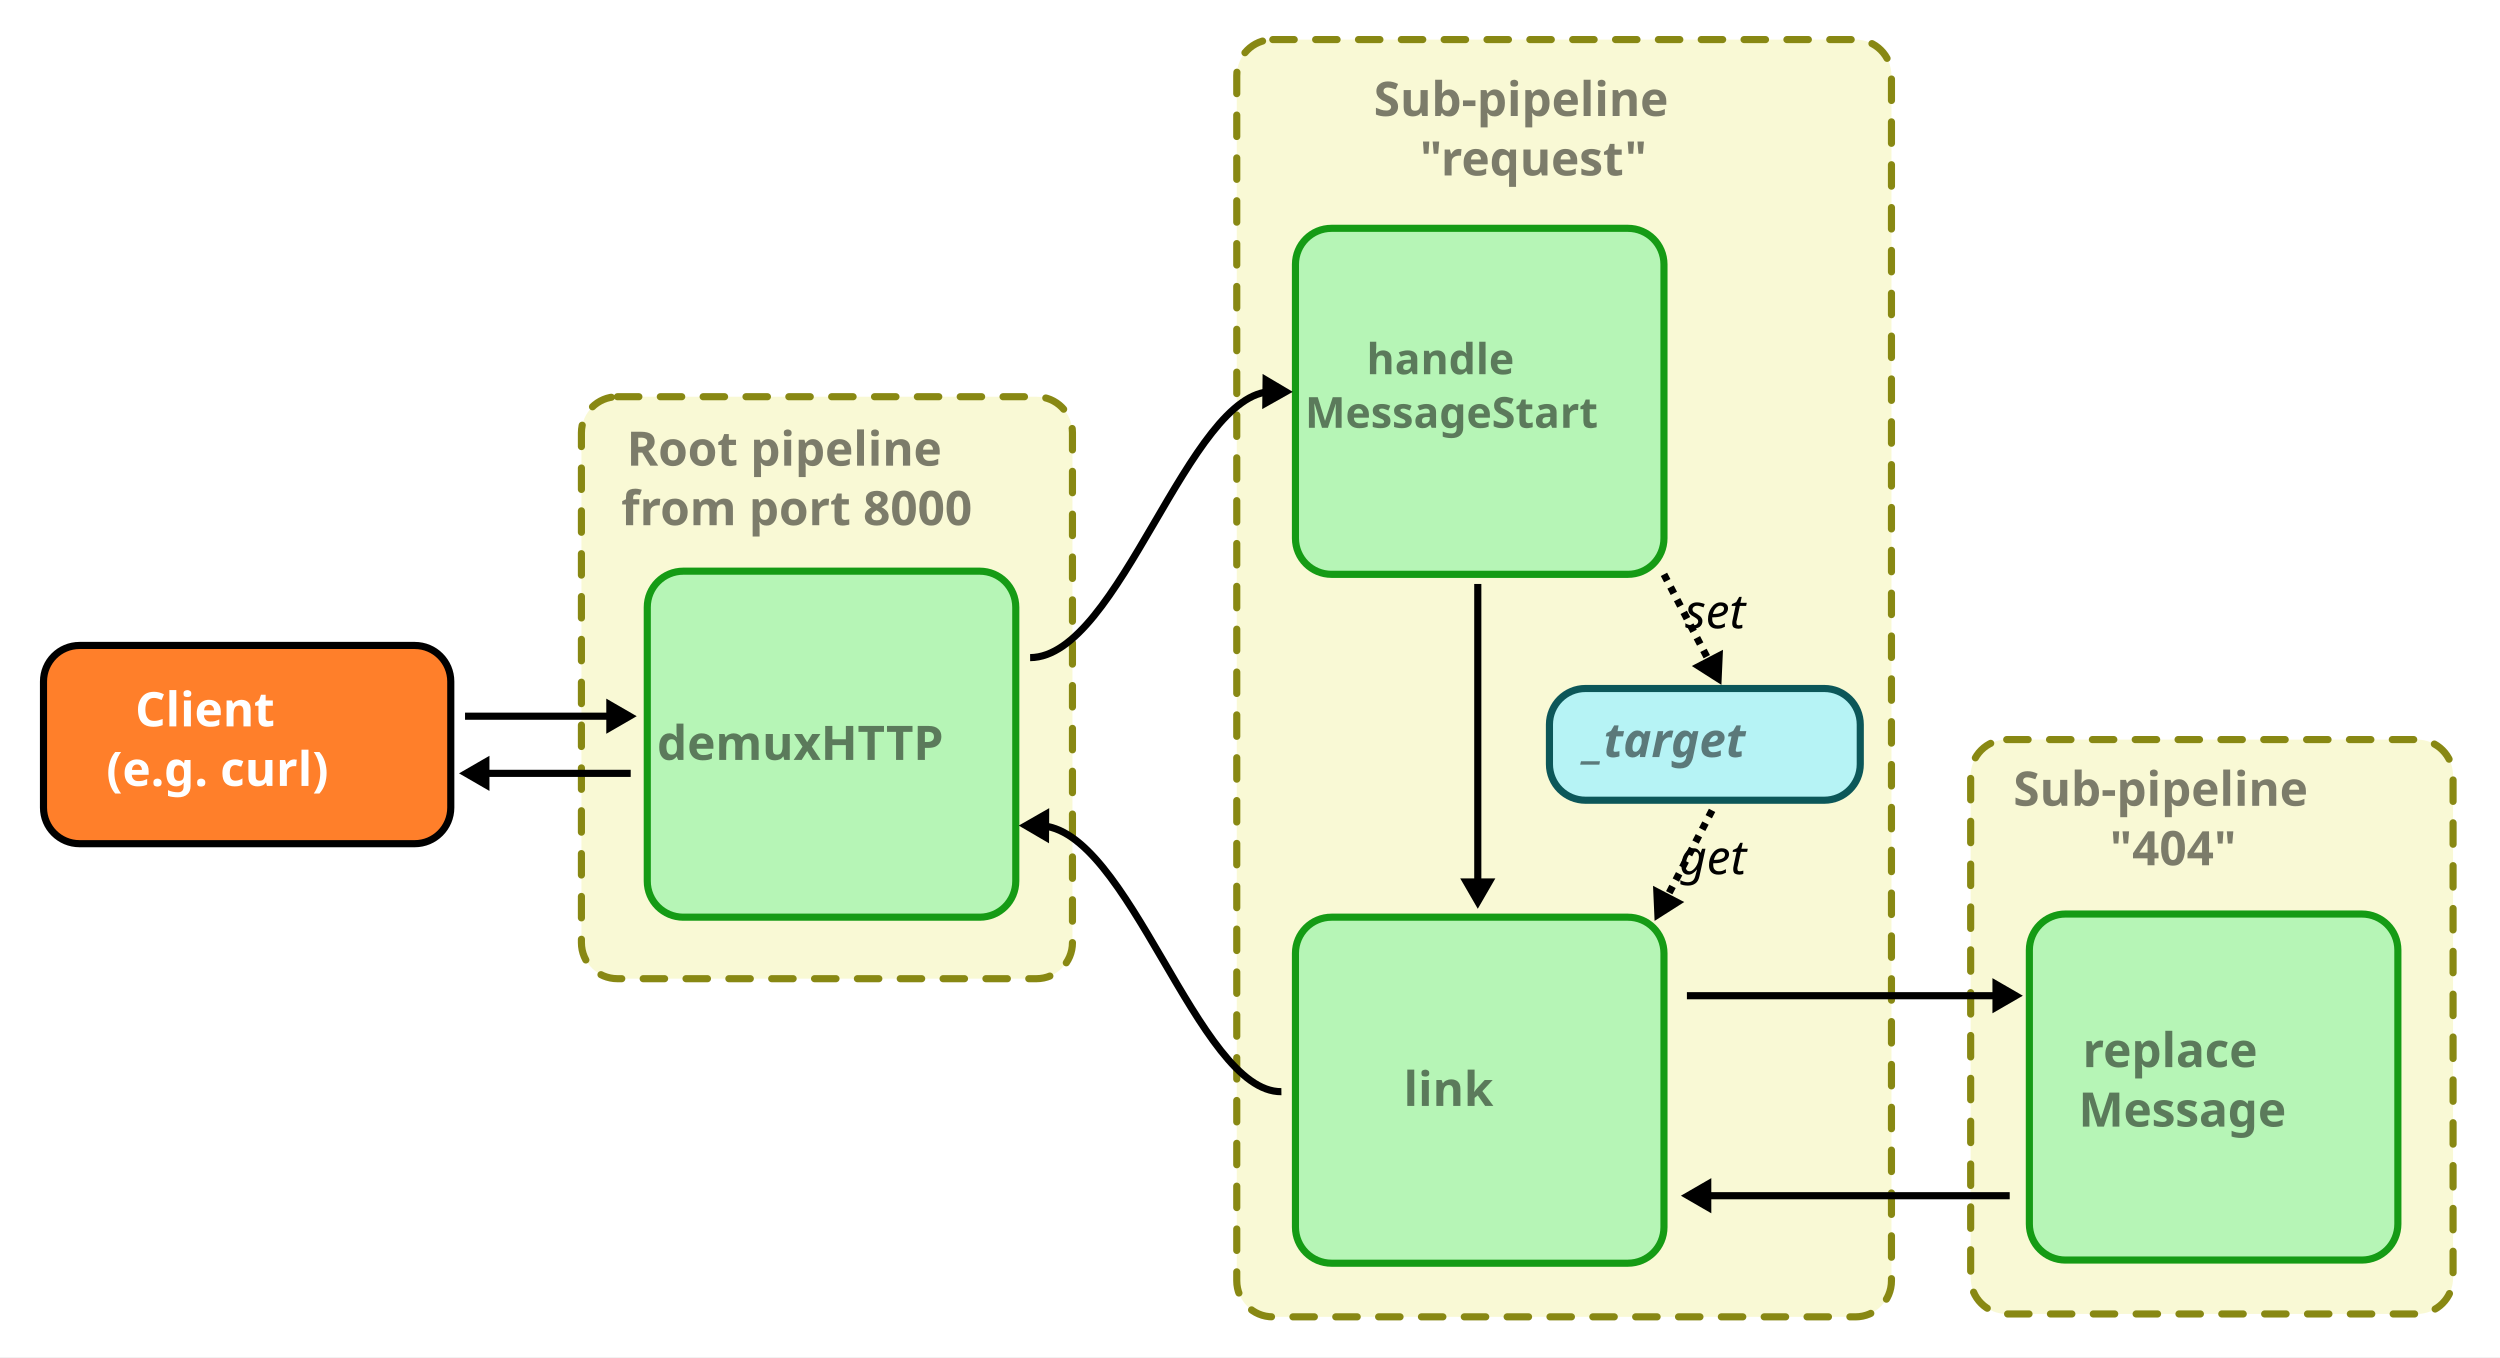
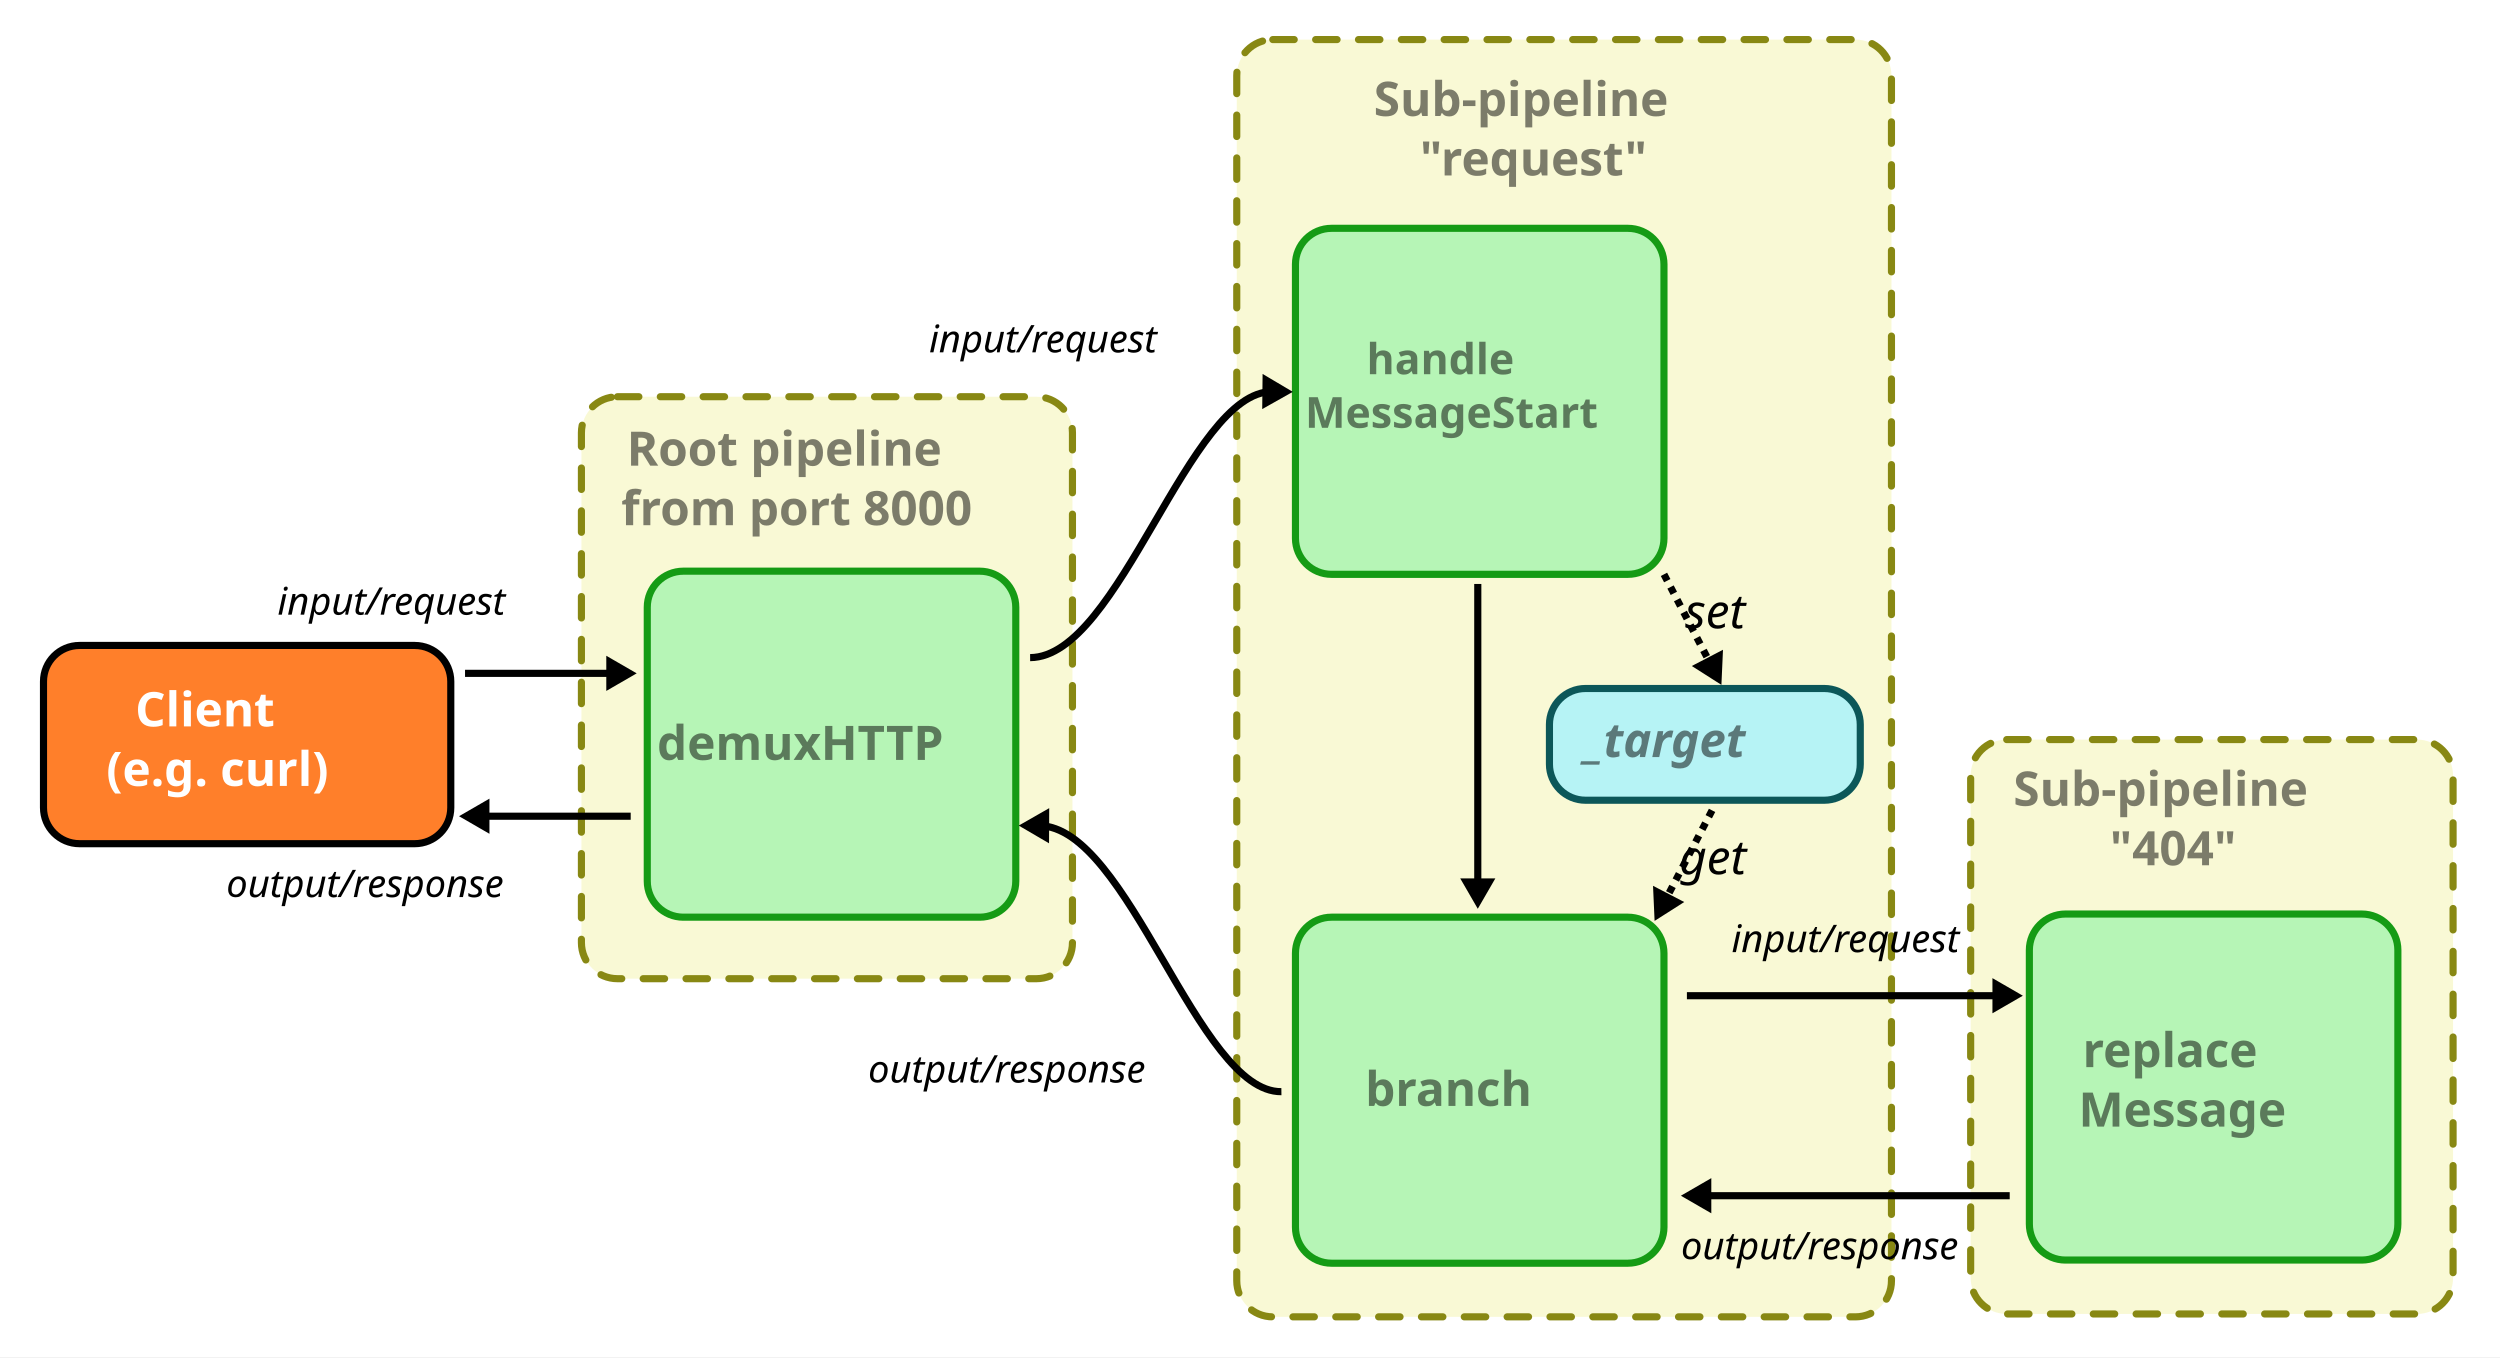
<svg xmlns="http://www.w3.org/2000/svg" width="700" height="380" viewBox="0 0 185.208 100.542" version="1.1" id="svg3466">
  <defs id="defs3460">
    <marker style="overflow:visible" id="marker4133" refX="0" refY="0" orient="auto">
      <path transform="scale(0.4)" style="fill:#000000;fill-opacity:1;fill-rule:evenodd;stroke:#000000;stroke-width:1pt;stroke-opacity:1" d="M 5.77,0 -2.88,5 V -5 Z" id="path4131" />
    </marker>
    <marker style="overflow:visible" id="marker3325" refX="0" refY="0" orient="auto">
      <path transform="scale(0.4)" style="fill:#000000;fill-opacity:1;fill-rule:evenodd;stroke:#000000;stroke-width:1pt;stroke-opacity:1" d="M 5.77,0 -2.88,5 V -5 Z" id="path3323" />
    </marker>
    <marker style="overflow:visible" id="marker2191" refX="0" refY="0" orient="auto">
      <path transform="scale(0.4)" style="fill:#000000;fill-opacity:1;fill-rule:evenodd;stroke:#000000;stroke-width:1pt;stroke-opacity:1" d="M 5.77,0 -2.88,5 V -5 Z" id="path2189" />
    </marker>
    <marker style="overflow:visible" id="marker3487" refX="0" refY="0" orient="auto">
      <path transform="scale(0.4)" style="fill:#000000;fill-opacity:1;fill-rule:evenodd;stroke:#000000;stroke-width:1pt;stroke-opacity:1" d="M 5.77,0 -2.88,5 V -5 Z" id="path3485" />
    </marker>
    <marker style="overflow:visible" id="TriangleInM" refX="0" refY="0" orient="auto">
      <path transform="scale(-0.4)" style="fill:#000000;fill-opacity:1;fill-rule:evenodd;stroke:#000000;stroke-width:1pt;stroke-opacity:1" d="M 5.77,0 -2.88,5 V -5 Z" id="path1257" />
    </marker>
    <marker style="overflow:visible" id="TriangleOutL" refX="0" refY="0" orient="auto">
      <path transform="scale(0.8)" style="fill:#000000;fill-opacity:1;fill-rule:evenodd;stroke:#000000;stroke-width:1pt;stroke-opacity:1" d="M 5.77,0 -2.88,5 V -5 Z" id="path1263" />
    </marker>
    <marker style="overflow:visible" id="Arrow1Mend" refX="0" refY="0" orient="auto">
      <path transform="matrix(-0.4,0,0,-0.4,-4,0)" style="fill:#000000;fill-opacity:1;fill-rule:evenodd;stroke:#000000;stroke-width:1pt;stroke-opacity:1" d="M 0,0 5,-5 -12.5,0 5,5 Z" id="path1130" />
    </marker>
    <marker style="overflow:visible" id="marker5533" refX="0" refY="0" orient="auto">
      <path transform="matrix(-0.3,0,0,-0.3,0.69,0)" d="M 8.719,4.034 -2.207,0.016 8.719,-4.002 c -1.745,2.372 -1.735,5.617 -6e-7,8.035 z" style="fill:#000000;fill-opacity:1;fill-rule:evenodd;stroke:#000000;stroke-width:0.625;stroke-linejoin:round;stroke-opacity:1" id="path5531" />
    </marker>
    <marker style="overflow:visible" id="Arrow2Lend" refX="0" refY="0" orient="auto">
      <path transform="matrix(-1.1,0,0,-1.1,-1.1,0)" d="M 8.719,4.034 -2.207,0.016 8.719,-4.002 c -1.745,2.372 -1.735,5.617 -6e-7,8.035 z" style="fill:#000000;fill-opacity:1;fill-rule:evenodd;stroke:#000000;stroke-width:0.625;stroke-linejoin:round;stroke-opacity:1" id="path4372" />
    </marker>
    <marker style="overflow:visible" id="marker5455" refX="0" refY="0" orient="auto">
      <path transform="matrix(-0.3,0,0,-0.3,0.69,0)" d="M 8.719,4.034 -2.207,0.016 8.719,-4.002 c -1.745,2.372 -1.735,5.617 -6e-7,8.035 z" style="fill:#000000;fill-opacity:1;fill-rule:evenodd;stroke:#000000;stroke-width:0.625;stroke-linejoin:round;stroke-opacity:1" id="path5453" />
    </marker>
    <marker style="overflow:visible" id="Arrow2Send" refX="0" refY="0" orient="auto">
      <path transform="matrix(-0.3,0,0,-0.3,0.69,0)" d="M 8.719,4.034 -2.207,0.016 8.719,-4.002 c -1.745,2.372 -1.735,5.617 -6e-7,8.035 z" style="fill:#000000;fill-opacity:1;fill-rule:evenodd;stroke:#000000;stroke-width:0.625;stroke-linejoin:round;stroke-opacity:1" id="path4384" />
    </marker>
    <rect x="6.676" y="15.754" width="35.781" height="15.487" id="rect4153" />
    <marker style="overflow:visible" id="Arrow2Send-8" refX="0" refY="0" orient="auto">
      <path transform="matrix(-0.3,0,0,-0.3,0.69,0)" d="M 8.719,4.034 -2.207,0.016 8.719,-4.002 c -1.745,2.372 -1.735,5.617 -6e-7,8.035 z" style="fill:#000000;fill-opacity:1;fill-rule:evenodd;stroke:#000000;stroke-width:0.625;stroke-linejoin:round;stroke-opacity:1" id="path4384-5" />
    </marker>
    <marker style="overflow:visible" id="marker5533-6" refX="0" refY="0" orient="auto">
      <path transform="matrix(-0.3,0,0,-0.3,0.69,0)" d="M 8.719,4.034 -2.207,0.016 8.719,-4.002 c -1.745,2.372 -1.735,5.617 -6e-7,8.035 z" style="fill:#000000;fill-opacity:1;fill-rule:evenodd;stroke:#000000;stroke-width:0.625;stroke-linejoin:round;stroke-opacity:1" id="path5531-7" />
    </marker>
    <marker style="overflow:visible" id="Arrow2Send-0" refX="0" refY="0" orient="auto">
      <path transform="matrix(-0.3,0,0,-0.3,0.69,0)" d="M 8.719,4.034 -2.207,0.016 8.719,-4.002 c -1.745,2.372 -1.735,5.617 -6e-7,8.035 z" style="fill:#000000;fill-opacity:1;fill-rule:evenodd;stroke:#000000;stroke-width:0.625;stroke-linejoin:round;stroke-opacity:1" id="path4384-6" />
    </marker>
    <marker style="overflow:visible" id="marker5533-5" refX="0" refY="0" orient="auto">
      <path transform="matrix(-0.3,0,0,-0.3,0.69,0)" d="M 8.719,4.034 -2.207,0.016 8.719,-4.002 c -1.745,2.372 -1.735,5.617 -6e-7,8.035 z" style="fill:#000000;fill-opacity:1;fill-rule:evenodd;stroke:#000000;stroke-width:0.625;stroke-linejoin:round;stroke-opacity:1" id="path5531-1" />
    </marker>
    <marker style="overflow:visible" id="marker5533-6-0" refX="0" refY="0" orient="auto">
      <path transform="matrix(-0.3,0,0,-0.3,0.69,0)" d="M 8.719,4.034 -2.207,0.016 8.719,-4.002 c -1.745,2.372 -1.735,5.617 -6e-7,8.035 z" style="fill:#000000;fill-opacity:1;fill-rule:evenodd;stroke:#000000;stroke-width:0.625;stroke-linejoin:round;stroke-opacity:1" id="path5531-7-0" />
    </marker>
    <marker style="overflow:visible" id="Arrow2Send-5" refX="0" refY="0" orient="auto">
      <path transform="matrix(-0.3,0,0,-0.3,0.69,0)" d="M 8.719,4.034 -2.207,0.016 8.719,-4.002 c -1.745,2.372 -1.735,5.617 -6e-7,8.035 z" style="fill:#000000;fill-opacity:1;fill-rule:evenodd;stroke:#000000;stroke-width:0.625;stroke-linejoin:round;stroke-opacity:1" id="path4384-1" />
    </marker>
    <marker style="overflow:visible" id="marker5533-67" refX="0" refY="0" orient="auto">
      <path transform="matrix(-0.3,0,0,-0.3,0.69,0)" d="M 8.719,4.034 -2.207,0.016 8.719,-4.002 c -1.745,2.372 -1.735,5.617 -6e-7,8.035 z" style="fill:#000000;fill-opacity:1;fill-rule:evenodd;stroke:#000000;stroke-width:0.625;stroke-linejoin:round;stroke-opacity:1" id="path5531-18" />
    </marker>
    <marker style="overflow:visible" id="marker5533-6-5" refX="0" refY="0" orient="auto">
      <path transform="matrix(-0.3,0,0,-0.3,0.69,0)" d="M 8.719,4.034 -2.207,0.016 8.719,-4.002 c -1.745,2.372 -1.735,5.617 -6e-7,8.035 z" style="fill:#000000;fill-opacity:1;fill-rule:evenodd;stroke:#000000;stroke-width:0.625;stroke-linejoin:round;stroke-opacity:1" id="path5531-7-8" />
    </marker>
    <marker style="overflow:visible" id="TriangleOutM-2" refX="0" refY="0" orient="auto">
      <path transform="scale(0.4)" style="fill:#000000;fill-opacity:1;fill-rule:evenodd;stroke:#000000;stroke-width:1pt;stroke-opacity:1" d="M 5.77,0 -2.88,5 V -5 Z" id="path1266-9" />
    </marker>
    <marker style="overflow:visible" id="TriangleOutM-2-9" refX="0" refY="0" orient="auto">
      <path transform="scale(0.4)" style="fill:#000000;fill-opacity:1;fill-rule:evenodd;stroke:#000000;stroke-width:1pt;stroke-opacity:1" d="M 5.77,0 -2.88,5 V -5 Z" id="path1266-9-5" />
    </marker>
    <marker style="overflow:visible" id="TriangleOutM-0" refX="0" refY="0" orient="auto">
      <path transform="scale(0.4)" style="fill:#000000;fill-opacity:1;fill-rule:evenodd;stroke:#000000;stroke-width:1pt;stroke-opacity:1" d="M 5.77,0 -2.88,5 V -5 Z" id="path1266-0" />
    </marker>
    <marker style="overflow:visible" id="TriangleOutM-7" refX="0" refY="0" orient="auto">
      <path transform="scale(0.4)" style="fill:#000000;fill-opacity:1;fill-rule:evenodd;stroke:#000000;stroke-width:1pt;stroke-opacity:1" d="M 5.77,0 -2.88,5 V -5 Z" id="path1266-00" />
    </marker>
    <marker style="overflow:visible" id="TriangleOutM-2-1" refX="0" refY="0" orient="auto">
      <path transform="scale(0.4)" style="fill:#000000;fill-opacity:1;fill-rule:evenodd;stroke:#000000;stroke-width:1pt;stroke-opacity:1" d="M 5.77,0 -2.88,5 V -5 Z" id="path1266-9-0" />
    </marker>
    <marker style="overflow:visible" id="TriangleOutM-0-1" refX="0" refY="0" orient="auto">
      <path transform="scale(0.4)" style="fill:#000000;fill-opacity:1;fill-rule:evenodd;stroke:#000000;stroke-width:1pt;stroke-opacity:1" d="M 5.77,0 -2.88,5 V -5 Z" id="path1266-0-4" />
    </marker>
    <marker style="overflow:visible" id="marker2755-8" refX="0" refY="0" orient="auto">
      <path transform="scale(0.4)" style="fill:#000000;fill-opacity:1;fill-rule:evenodd;stroke:#000000;stroke-width:1pt;stroke-opacity:1" d="M 5.77,0 -2.88,5 V -5 Z" id="path2753-4" />
    </marker>
    <marker style="overflow:visible" id="marker3487-1" refX="0" refY="0" orient="auto">
      <path transform="scale(0.4)" style="fill:#000000;fill-opacity:1;fill-rule:evenodd;stroke:#000000;stroke-width:1pt;stroke-opacity:1" d="M 5.77,0 -2.88,5 V -5 Z" id="path3485-5" />
    </marker>
    <marker style="overflow:visible" id="marker3487-9" refX="0" refY="0" orient="auto">
      <path transform="scale(0.4)" style="fill:#000000;fill-opacity:1;fill-rule:evenodd;stroke:#000000;stroke-width:1pt;stroke-opacity:1" d="M 5.77,0 -2.88,5 V -5 Z" id="path3485-0" />
    </marker>
    <marker style="overflow:visible" id="marker3487-1-2" refX="0" refY="0" orient="auto">
      <path transform="scale(0.4)" style="fill:#000000;fill-opacity:1;fill-rule:evenodd;stroke:#000000;stroke-width:1pt;stroke-opacity:1" d="M 5.77,0 -2.88,5 V -5 Z" id="path3485-5-3" />
    </marker>
    <marker style="overflow:visible" id="marker3487-9-4" refX="0" refY="0" orient="auto">
      <path transform="scale(0.4)" style="fill:#000000;fill-opacity:1;fill-rule:evenodd;stroke:#000000;stroke-width:1pt;stroke-opacity:1" d="M 5.77,0 -2.88,5 V -5 Z" id="path3485-0-1" />
    </marker>
    <marker style="overflow:visible" id="marker3487-1-2-8" refX="0" refY="0" orient="auto">
      <path transform="scale(0.4)" style="fill:#000000;fill-opacity:1;fill-rule:evenodd;stroke:#000000;stroke-width:1pt;stroke-opacity:1" d="M 5.77,0 -2.88,5 V -5 Z" id="path3485-5-3-8" />
    </marker>
    <marker style="overflow:visible" id="marker3487-18" refX="0" refY="0" orient="auto">
      <path transform="scale(0.4)" style="fill:#000000;fill-opacity:1;fill-rule:evenodd;stroke:#000000;stroke-width:1pt;stroke-opacity:1" d="M 5.77,0 -2.88,5 V -5 Z" id="path3485-7" />
    </marker>
    <marker style="overflow:visible" id="marker3487-1-6" refX="0" refY="0" orient="auto">
      <path transform="scale(0.4)" style="fill:#000000;fill-opacity:1;fill-rule:evenodd;stroke:#000000;stroke-width:1pt;stroke-opacity:1" d="M 5.77,0 -2.88,5 V -5 Z" id="path3485-5-0" />
    </marker>
    <marker style="overflow:visible" id="marker2191-5" refX="0" refY="0" orient="auto">
      <path transform="scale(0.4)" style="fill:#000000;fill-opacity:1;fill-rule:evenodd;stroke:#000000;stroke-width:1pt;stroke-opacity:1" d="M 5.77,0 -2.88,5 V -5 Z" id="path2189-0" />
    </marker>
    <marker style="overflow:visible" id="marker2191-4" refX="0" refY="0" orient="auto">
      <path transform="scale(0.4)" style="fill:#000000;fill-opacity:1;fill-rule:evenodd;stroke:#000000;stroke-width:1pt;stroke-opacity:1" d="M 5.77,0 -2.88,5 V -5 Z" id="path2189-9" />
    </marker>
    <marker style="overflow:visible" id="marker2191-5-9" refX="0" refY="0" orient="auto">
      <path transform="scale(0.4)" style="fill:#000000;fill-opacity:1;fill-rule:evenodd;stroke:#000000;stroke-width:1pt;stroke-opacity:1" d="M 5.77,0 -2.88,5 V -5 Z" id="path2189-0-4" />
    </marker>
    <marker style="overflow:visible" id="marker4133-6" refX="0" refY="0" orient="auto">
      <path transform="scale(0.4)" style="fill:#000000;fill-opacity:1;fill-rule:evenodd;stroke:#000000;stroke-width:1pt;stroke-opacity:1" d="M 5.77,0 -2.88,5 V -5 Z" id="path4131-6" />
    </marker>
  </defs>
  <g id="layer1">
    <rect style="fill:#ffffff;fill-opacity:1;stroke-width:0.432;stroke-linecap:round;stroke-linejoin:bevel" id="rect4029" width="185.208" height="100.542" x="0" y="-1.9482167e-08" />
    <rect style="fill:#f9f9d5;fill-opacity:1;stroke:#888813;stroke-width:0.529;stroke-linecap:round;stroke-linejoin:round;stroke-miterlimit:4;stroke-dasharray:1.587, 1.587;stroke-dashoffset:0;stroke-opacity:1" id="rect3049-5" width="36.378" height="43.114" x="43.073" y="29.391" ry="2.67" />
    <rect style="fill:#b6f5b6;fill-opacity:1;stroke:#159b15;stroke-width:0.529;stroke-linecap:round;stroke-linejoin:bevel;stroke-miterlimit:4;stroke-dasharray:none;stroke-opacity:1" id="rect1011-4" width="27.3" height="25.634" x="47.952" y="42.315" ry="2.67" />
    <text xml:space="preserve" style="font-style:normal;font-variant:normal;font-weight:bold;font-stretch:normal;font-size:3.528px;line-height:1.25;font-family:sans-serif;-inkscape-font-specification:'sans-serif, Bold';font-variant-ligatures:normal;font-variant-caps:normal;font-variant-numeric:normal;font-variant-east-asian:normal;fill:#000000;fill-opacity:0.5;stroke:none;stroke-width:0.265" x="61.578" y="56.298" id="text4159-0-3-3-7-8">
      <tspan x="61.578" y="56.298" style="font-style:normal;font-variant:normal;font-weight:bold;font-stretch:normal;font-size:3.528px;font-family:sans-serif;-inkscape-font-specification:'sans-serif, Bold';font-variant-ligatures:normal;font-variant-caps:normal;font-variant-numeric:normal;font-variant-east-asian:normal;text-align:center;text-anchor:middle;fill:#000000;fill-opacity:0.5;stroke-width:0.265" id="tspan3391">demuxHTTP</tspan>
    </text>
    <rect style="fill:#ff7f2a;fill-opacity:1;stroke:#000000;stroke-width:0.529;stroke-linecap:round;stroke-linejoin:bevel;stroke-miterlimit:4;stroke-dasharray:none;stroke-opacity:1" id="rect1011-4-9-8" width="30.173" height="14.686" x="3.222" y="47.818" ry="2.67" />
    <text xml:space="preserve" style="font-style:normal;font-variant:normal;font-weight:bold;font-stretch:normal;font-size:3.528px;line-height:1.25;font-family:sans-serif;-inkscape-font-specification:'sans-serif, Bold';font-variant-ligatures:normal;font-variant-caps:normal;font-variant-numeric:normal;font-variant-east-asian:normal;fill:#ffffff;fill-opacity:1;stroke:none;stroke-width:0.265" x="18.397" y="53.815" id="text4159-0-3-3-7-8-2-9">
      <tspan id="tspan4157-8-2-1-3-5-49-4" x="18.397" y="53.815" style="font-style:normal;font-variant:normal;font-weight:bold;font-stretch:normal;font-size:3.528px;font-family:sans-serif;-inkscape-font-specification:'sans-serif, Bold';font-variant-ligatures:normal;font-variant-caps:normal;font-variant-numeric:normal;font-variant-east-asian:normal;text-align:center;text-anchor:middle;fill:#ffffff;fill-opacity:1;stroke-width:0.265">Client</tspan>
      <tspan x="18.397" y="58.225" style="font-style:normal;font-variant:normal;font-weight:bold;font-stretch:normal;font-size:3.528px;font-family:sans-serif;-inkscape-font-specification:'sans-serif, Bold';font-variant-ligatures:normal;font-variant-caps:normal;font-variant-numeric:normal;font-variant-east-asian:normal;text-align:center;text-anchor:middle;fill:#ffffff;fill-opacity:1;stroke-width:0.265" id="tspan2771">(e.g. curl)</tspan>
    </text>
    <rect style="fill:#f9f9d5;fill-opacity:1;stroke:#888813;stroke-width:0.529;stroke-linecap:round;stroke-linejoin:round;stroke-miterlimit:4;stroke-dasharray:1.587, 1.587;stroke-dashoffset:0;stroke-opacity:1" id="rect3049-5-4" width="48.503" height="94.625" x="91.623" y="2.932" ry="2.67" />
    <rect style="fill:#b6f5b6;fill-opacity:1;stroke:#159b15;stroke-width:0.529;stroke-linecap:round;stroke-linejoin:bevel;stroke-miterlimit:4;stroke-dasharray:none;stroke-opacity:1" id="rect1011-4-9" width="27.3" height="25.634" x="95.972" y="16.915" ry="2.67" />
    <text xml:space="preserve" style="font-style:normal;font-variant:normal;font-weight:bold;font-stretch:normal;font-size:3.175px;line-height:1.25;font-family:sans-serif;-inkscape-font-specification:'sans-serif, Bold';font-variant-ligatures:normal;font-variant-caps:normal;font-variant-numeric:normal;font-variant-east-asian:normal;fill:#000000;fill-opacity:0.5;stroke:none;stroke-width:0.265" x="109.599" y="27.723" id="text4159-0-3-3-7-8-9">
      <tspan x="109.599" y="27.723" style="font-style:normal;font-variant:normal;font-weight:bold;font-stretch:normal;font-size:3.175px;font-family:sans-serif;-inkscape-font-specification:'sans-serif, Bold';font-variant-ligatures:normal;font-variant-caps:normal;font-variant-numeric:normal;font-variant-east-asian:normal;text-align:center;text-anchor:middle;fill:#000000;fill-opacity:0.5;stroke-width:0.265" id="tspan3309">handle</tspan>
      <tspan x="109.599" y="31.692" style="font-style:normal;font-variant:normal;font-weight:bold;font-stretch:normal;font-size:3.175px;font-family:sans-serif;-inkscape-font-specification:'sans-serif, Bold';font-variant-ligatures:normal;font-variant-caps:normal;font-variant-numeric:normal;font-variant-east-asian:normal;text-align:center;text-anchor:middle;fill:#000000;fill-opacity:0.5;stroke-width:0.265" id="tspan3313">MessageStart</tspan>
    </text>
    <rect style="fill:#b6f5b6;fill-opacity:1;stroke:#159b15;stroke-width:0.529;stroke-linecap:round;stroke-linejoin:bevel;stroke-miterlimit:4;stroke-dasharray:none;stroke-opacity:1" id="rect1011-4-9-6" width="27.3" height="25.634" x="95.972" y="67.949" ry="2.67" />
    <text xml:space="preserve" style="font-style:normal;font-variant:normal;font-weight:bold;font-stretch:normal;font-size:3.528px;line-height:1.25;font-family:sans-serif;-inkscape-font-specification:'sans-serif, Bold';font-variant-ligatures:normal;font-variant-caps:normal;font-variant-numeric:normal;font-variant-east-asian:normal;fill:#000000;fill-opacity:0.5;stroke:none;stroke-width:0.265" x="109.599" y="81.932" id="text4159-0-3-3-7-8-9-9">
-       <tspan x="109.599" y="81.932" style="font-style:normal;font-variant:normal;font-weight:bold;font-stretch:normal;font-size:3.528px;font-family:sans-serif;-inkscape-font-specification:'sans-serif, Bold';font-variant-ligatures:normal;font-variant-caps:normal;font-variant-numeric:normal;font-variant-east-asian:normal;text-align:center;text-anchor:middle;fill:#000000;fill-opacity:0.5;stroke-width:0.265" id="tspan3391-4-0">link</tspan>
+       <tspan x="109.599" y="81.932" style="font-style:normal;font-variant:normal;font-weight:bold;font-stretch:normal;font-size:3.528px;font-family:sans-serif;-inkscape-font-specification:'sans-serif, Bold';font-variant-ligatures:normal;font-variant-caps:normal;font-variant-numeric:normal;font-variant-east-asian:normal;text-align:center;text-anchor:middle;fill:#000000;fill-opacity:0.5;stroke-width:0.265" id="tspan3391-4-0">branch</tspan>
    </text>
    <rect style="fill:#f9f9d5;fill-opacity:1;stroke:#888813;stroke-width:0.529;stroke-linecap:round;stroke-linejoin:round;stroke-miterlimit:4;stroke-dasharray:1.587, 1.587;stroke-dashoffset:0;stroke-opacity:1" id="rect3049-5-1" width="35.739" height="42.552" x="145.993" y="54.791" ry="2.67" />
    <rect style="fill:#b6f5b6;fill-opacity:1;stroke:#159b15;stroke-width:0.529;stroke-linecap:round;stroke-linejoin:bevel;stroke-miterlimit:4;stroke-dasharray:none;stroke-opacity:1" id="rect1011-4-3" width="27.3" height="25.634" x="150.342" y="67.715" ry="2.67" />
    <text xml:space="preserve" style="font-style:normal;font-variant:normal;font-weight:bold;font-stretch:normal;font-size:3.528px;line-height:1.25;font-family:sans-serif;-inkscape-font-specification:'sans-serif, Bold';font-variant-ligatures:normal;font-variant-caps:normal;font-variant-numeric:normal;font-variant-east-asian:normal;fill:#000000;fill-opacity:0.5;stroke:none;stroke-width:0.265" x="163.969" y="79.052" id="text4159-0-3-3-7-8-6">
      <tspan x="163.969" y="79.052" style="font-style:normal;font-variant:normal;font-weight:bold;font-stretch:normal;font-size:3.528px;font-family:sans-serif;-inkscape-font-specification:'sans-serif, Bold';font-variant-ligatures:normal;font-variant-caps:normal;font-variant-numeric:normal;font-variant-east-asian:normal;text-align:center;text-anchor:middle;fill:#000000;fill-opacity:0.5;stroke-width:0.265" id="tspan3391-5">replace</tspan>
      <tspan x="163.969" y="83.462" style="font-style:normal;font-variant:normal;font-weight:bold;font-stretch:normal;font-size:3.528px;font-family:sans-serif;-inkscape-font-specification:'sans-serif, Bold';font-variant-ligatures:normal;font-variant-caps:normal;font-variant-numeric:normal;font-variant-east-asian:normal;text-align:center;text-anchor:middle;fill:#000000;fill-opacity:0.5;stroke-width:0.265" id="tspan3585">Message</tspan>
    </text>
    <path style="fill:none;stroke:#000000;stroke-width:0.529;stroke-linecap:butt;stroke-linejoin:miter;stroke-miterlimit:4;stroke-dasharray:none;stroke-opacity:1;marker-end:url(#marker3487)" d="M 76.315,48.719 C 82.958,48.686 88.064,28.945 94.273,29.013" id="path3477" />
    <path style="fill:none;stroke:#000000;stroke-width:0.529;stroke-linecap:butt;stroke-linejoin:miter;stroke-miterlimit:4;stroke-dasharray:none;stroke-opacity:1;marker-end:url(#marker3487-1-2)" d="M 94.93,80.875 C 88.721,80.944 83.615,61.202 76.972,61.169" id="path3477-3-9" />
-     <path style="fill:none;stroke:#000000;stroke-width:0.529;stroke-linecap:butt;stroke-linejoin:miter;stroke-miterlimit:4;stroke-dasharray:none;stroke-opacity:1;marker-end:url(#marker2191)" d="M 34.451,53.059 H 45.666" id="path2181" />
-     <path style="fill:none;stroke:#000000;stroke-width:0.529;stroke-linecap:butt;stroke-linejoin:miter;stroke-miterlimit:4;stroke-dasharray:none;stroke-opacity:1;marker-end:url(#marker2191-5)" d="M 46.724,57.293 H 35.509" id="path2181-2" />
+     <path style="fill:none;stroke:#000000;stroke-width:0.529;stroke-linecap:butt;stroke-linejoin:miter;stroke-miterlimit:4;stroke-dasharray:none;stroke-opacity:1;marker-end:url(#marker2191)" d="M 34.451,49.884 H 45.666" id="path2181" />
+     <path style="fill:none;stroke:#000000;stroke-width:0.529;stroke-linecap:butt;stroke-linejoin:miter;stroke-miterlimit:4;stroke-dasharray:none;stroke-opacity:1;marker-end:url(#marker2191-5)" d="M 46.724,60.468 H 35.509" id="path2181-2" />
    <text xml:space="preserve" style="font-style:normal;font-variant:normal;font-weight:bold;font-stretch:normal;font-size:3.528px;line-height:1.25;font-family:sans-serif;-inkscape-font-specification:'sans-serif, Bold';font-variant-ligatures:normal;font-variant-caps:normal;font-variant-numeric:normal;font-variant-east-asian:normal;fill:#000000;fill-opacity:0.5;stroke:none;stroke-width:0.265" x="61.31" y="34.497" id="text4159-0-3-3-7-8-2-1-6-6">
      <tspan id="tspan4157-8-2-1-3-5-49-7-7-0" x="61.31" y="34.497" style="font-style:normal;font-variant:normal;font-weight:bold;font-stretch:normal;font-size:3.528px;font-family:sans-serif;-inkscape-font-specification:'sans-serif, Bold';font-variant-ligatures:normal;font-variant-caps:normal;font-variant-numeric:normal;font-variant-east-asian:normal;text-align:center;text-anchor:middle;fill:#000000;fill-opacity:0.5;stroke-width:0.265">Root pipeline</tspan>
      <tspan x="61.31" y="38.906" style="font-style:normal;font-variant:normal;font-weight:bold;font-stretch:normal;font-size:3.528px;font-family:sans-serif;-inkscape-font-specification:'sans-serif, Bold';font-variant-ligatures:normal;font-variant-caps:normal;font-variant-numeric:normal;font-variant-east-asian:normal;text-align:center;text-anchor:middle;fill:#000000;fill-opacity:0.5;stroke-width:0.265" id="tspan2809">from port 8000</tspan>
    </text>
    <text xml:space="preserve" style="font-style:normal;font-variant:normal;font-weight:bold;font-stretch:normal;font-size:3.528px;line-height:1.25;font-family:sans-serif;-inkscape-font-specification:'sans-serif, Bold';font-variant-ligatures:normal;font-variant-caps:normal;font-variant-numeric:normal;font-variant-east-asian:normal;fill:#000000;fill-opacity:0.5;stroke:none;stroke-width:0.265" x="115.893" y="8.592" id="text4159-0-3-3-7-8-2-1-6-6-1">
      <tspan id="tspan4157-8-2-1-3-5-49-7-7-0-0" x="115.893" y="8.592" style="font-style:normal;font-variant:normal;font-weight:bold;font-stretch:normal;font-size:3.528px;font-family:sans-serif;-inkscape-font-specification:'sans-serif, Bold';font-variant-ligatures:normal;font-variant-caps:normal;font-variant-numeric:normal;font-variant-east-asian:normal;text-align:center;text-anchor:middle;fill:#000000;fill-opacity:0.5;stroke-width:0.265">Sub-pipeline</tspan>
      <tspan x="115.893" y="13.002" style="font-style:normal;font-variant:normal;font-weight:bold;font-stretch:normal;font-size:3.528px;font-family:sans-serif;-inkscape-font-specification:'sans-serif, Bold';font-variant-ligatures:normal;font-variant-caps:normal;font-variant-numeric:normal;font-variant-east-asian:normal;text-align:center;text-anchor:middle;fill:#000000;fill-opacity:0.5;stroke-width:0.265" id="tspan2809-6">"request"</tspan>
    </text>
    <text xml:space="preserve" style="font-style:normal;font-variant:normal;font-weight:bold;font-stretch:normal;font-size:3.528px;line-height:1.25;font-family:sans-serif;-inkscape-font-specification:'sans-serif, Bold';font-variant-ligatures:normal;font-variant-caps:normal;font-variant-numeric:normal;font-variant-east-asian:normal;fill:#000000;fill-opacity:0.5;stroke:none;stroke-width:0.265" x="163.279" y="59.692" id="text4159-0-3-3-7-8-2-1-6-6-1-5">
      <tspan id="tspan4157-8-2-1-3-5-49-7-7-0-0-0" x="163.279" y="59.692" style="font-style:normal;font-variant:normal;font-weight:bold;font-stretch:normal;font-size:3.528px;font-family:sans-serif;-inkscape-font-specification:'sans-serif, Bold';font-variant-ligatures:normal;font-variant-caps:normal;font-variant-numeric:normal;font-variant-east-asian:normal;text-align:center;text-anchor:middle;fill:#000000;fill-opacity:0.5;stroke-width:0.265">Sub-pipeline</tspan>
      <tspan x="163.279" y="64.102" style="font-style:normal;font-variant:normal;font-weight:bold;font-stretch:normal;font-size:3.528px;font-family:sans-serif;-inkscape-font-specification:'sans-serif, Bold';font-variant-ligatures:normal;font-variant-caps:normal;font-variant-numeric:normal;font-variant-east-asian:normal;text-align:center;text-anchor:middle;fill:#000000;fill-opacity:0.5;stroke-width:0.265" id="tspan2809-6-5">"404"</tspan>
    </text>
    <path style="fill:none;stroke:#000000;stroke-width:0.529;stroke-linecap:butt;stroke-linejoin:miter;stroke-miterlimit:4;stroke-dasharray:none;stroke-opacity:1;marker-end:url(#marker3325)" d="M 109.479,43.262 V 65.823" id="path3315" />
    <path style="fill:none;stroke:#000000;stroke-width:0.529;stroke-linecap:butt;stroke-linejoin:miter;stroke-miterlimit:4;stroke-dasharray:none;stroke-opacity:1;marker-end:url(#marker2191-4)" d="m 124.971,73.766 h 23.386" id="path2181-5" />
    <path style="fill:none;stroke:#000000;stroke-width:0.529;stroke-linecap:butt;stroke-linejoin:miter;stroke-miterlimit:4;stroke-dasharray:none;stroke-opacity:1;marker-end:url(#marker2191-5-9)" d="M 148.886,88.583 H 126.029" id="path2181-2-0" />
    <rect style="fill:#b6f3f5;fill-opacity:1;stroke:#0c5759;stroke-width:0.529;stroke-linecap:round;stroke-linejoin:bevel;stroke-miterlimit:4;stroke-dasharray:none;stroke-opacity:1" id="rect1011-4-9-1" width="23.027" height="8.278" x="114.788" y="51.006" ry="2.67" />
    <text xml:space="preserve" style="font-style:italic;font-variant:normal;font-weight:bold;font-stretch:normal;font-size:3.528px;line-height:1.25;font-family:sans-serif;-inkscape-font-specification:'sans-serif, Bold Italic';font-variant-ligatures:normal;font-variant-caps:normal;font-variant-numeric:normal;font-variant-east-asian:normal;fill:#000000;fill-opacity:0.5;stroke:none;stroke-width:0.265" x="125.638" y="56.085" id="text4159-0-3-3-7-8-9-9-2">
      <tspan x="125.638" y="56.085" style="font-style:italic;font-variant:normal;font-weight:bold;font-stretch:normal;font-size:3.528px;font-family:sans-serif;-inkscape-font-specification:'sans-serif, Bold Italic';font-variant-ligatures:normal;font-variant-caps:normal;font-variant-numeric:normal;font-variant-east-asian:normal;text-align:center;text-anchor:middle;fill:#000000;fill-opacity:0.5;stroke-width:0.265" id="tspan3391-4-0-6">_target</tspan>
    </text>
    <path style="fill:none;stroke:#000000;stroke-width:0.529;stroke-linecap:butt;stroke-linejoin:miter;stroke-miterlimit:4;stroke-dasharray:0.529, 0.529;stroke-dashoffset:0;stroke-opacity:1;marker-end:url(#marker4133)" d="m 123.271,42.549 3.564,6.855" id="path4123" />
    <path style="fill:none;stroke:#000000;stroke-width:0.529;stroke-linecap:butt;stroke-linejoin:miter;stroke-miterlimit:4;stroke-dasharray:0.529, 0.529;stroke-dashoffset:0;stroke-opacity:1;marker-end:url(#marker4133-6)" d="m 126.835,60.036 -3.564,6.855" id="path4123-3" />
    <text xml:space="preserve" style="font-style:italic;font-variant:normal;font-weight:normal;font-stretch:normal;font-size:3.528px;line-height:1.25;font-family:sans-serif;-inkscape-font-specification:'sans-serif, Italic';font-variant-ligatures:normal;font-variant-caps:normal;font-variant-numeric:normal;font-variant-east-asian:normal;fill:#000000;fill-opacity:1;stroke:none;stroke-width:0.265" x="129.359" y="46.545" id="text4159-0-3-3-7-8-9-9-2-8">
      <tspan x="129.359" y="46.545" style="font-style:italic;font-variant:normal;font-weight:normal;font-stretch:normal;font-size:3.528px;font-family:sans-serif;-inkscape-font-specification:'sans-serif, Italic';font-variant-ligatures:normal;font-variant-caps:normal;font-variant-numeric:normal;font-variant-east-asian:normal;text-align:center;text-anchor:middle;fill:#000000;fill-opacity:1;stroke-width:0.265" id="tspan3391-4-0-6-0">set</tspan>
    </text>
    <text xml:space="preserve" style="font-style:italic;font-variant:normal;font-weight:normal;font-stretch:normal;font-size:3.528px;line-height:1.25;font-family:sans-serif;-inkscape-font-specification:'sans-serif, Italic';font-variant-ligatures:normal;font-variant-caps:normal;font-variant-numeric:normal;font-variant-east-asian:normal;fill:#000000;fill-opacity:1;stroke:none;stroke-width:0.265" x="129.176" y="64.765" id="text4159-0-3-3-7-8-9-9-2-8-1">
      <tspan x="129.176" y="64.765" style="font-style:italic;font-variant:normal;font-weight:normal;font-stretch:normal;font-size:3.528px;font-family:sans-serif;-inkscape-font-specification:'sans-serif, Italic';font-variant-ligatures:normal;font-variant-caps:normal;font-variant-numeric:normal;font-variant-east-asian:normal;text-align:center;text-anchor:middle;fill:#000000;fill-opacity:1;stroke-width:0.265" id="tspan3391-4-0-6-0-7">get</tspan>
    </text>
+     <text xml:space="preserve" style="font-style:italic;font-variant:normal;font-weight:normal;font-stretch:normal;font-size:2.822px;line-height:1.25;font-family:sans-serif;-inkscape-font-specification:'sans-serif, Italic';font-variant-ligatures:normal;font-variant-caps:normal;font-variant-numeric:normal;font-variant-east-asian:normal;fill:#000000;fill-opacity:1;stroke:none;stroke-width:0.265" x="30.823" y="45.536" id="text4159-0-3-3-7-8-9-9-2-8-8">
+       <tspan x="30.823" y="45.536" style="font-style:italic;font-variant:normal;font-weight:normal;font-stretch:normal;font-size:2.822px;font-family:sans-serif;-inkscape-font-specification:'sans-serif, Italic';font-variant-ligatures:normal;font-variant-caps:normal;font-variant-numeric:normal;font-variant-east-asian:normal;text-align:center;text-anchor:middle;fill:#000000;fill-opacity:1;stroke-width:0.265" id="tspan3391-4-0-6-0-0">input/request</tspan>
+     </text>
+     <text xml:space="preserve" style="font-style:italic;font-variant:normal;font-weight:normal;font-stretch:normal;font-size:2.822px;line-height:1.25;font-family:sans-serif;-inkscape-font-specification:'sans-serif, Italic';font-variant-ligatures:normal;font-variant-caps:normal;font-variant-numeric:normal;font-variant-east-asian:normal;fill:#000000;fill-opacity:1;stroke:none;stroke-width:0.265" x="28.866" y="66.458" id="text4159-0-3-3-7-8-9-9-2-8-8-9">
+       <tspan x="28.866" y="66.458" style="font-style:italic;font-variant:normal;font-weight:normal;font-stretch:normal;font-size:2.822px;font-family:sans-serif;-inkscape-font-specification:'sans-serif, Italic';font-variant-ligatures:normal;font-variant-caps:normal;font-variant-numeric:normal;font-variant-east-asian:normal;text-align:center;text-anchor:middle;fill:#000000;fill-opacity:1;stroke-width:0.265" id="tspan3391-4-0-6-0-0-4">output/response</tspan>
+     </text>
+     <text xml:space="preserve" style="font-style:italic;font-variant:normal;font-weight:normal;font-stretch:normal;font-size:2.822px;line-height:1.25;font-family:sans-serif;-inkscape-font-specification:'sans-serif, Italic';font-variant-ligatures:normal;font-variant-caps:normal;font-variant-numeric:normal;font-variant-east-asian:normal;fill:#000000;fill-opacity:1;stroke:none;stroke-width:0.265" x="79.098" y="26.101" id="text4159-0-3-3-7-8-9-9-2-8-8-6">
+       <tspan x="79.098" y="26.101" style="font-style:italic;font-variant:normal;font-weight:normal;font-stretch:normal;font-size:2.822px;font-family:sans-serif;-inkscape-font-specification:'sans-serif, Italic';font-variant-ligatures:normal;font-variant-caps:normal;font-variant-numeric:normal;font-variant-east-asian:normal;text-align:center;text-anchor:middle;fill:#000000;fill-opacity:1;stroke-width:0.265" id="tspan3391-4-0-6-0-0-2">input/request</tspan>
+     </text>
+     <text xml:space="preserve" style="font-style:italic;font-variant:normal;font-weight:normal;font-stretch:normal;font-size:2.822px;line-height:1.25;font-family:sans-serif;-inkscape-font-specification:'sans-serif, Italic';font-variant-ligatures:normal;font-variant-caps:normal;font-variant-numeric:normal;font-variant-east-asian:normal;fill:#000000;fill-opacity:1;stroke:none;stroke-width:0.265" x="76.415" y="80.197" id="text4159-0-3-3-7-8-9-9-2-8-8-9-5">
+       <tspan x="76.415" y="80.197" style="font-style:italic;font-variant:normal;font-weight:normal;font-stretch:normal;font-size:2.822px;font-family:sans-serif;-inkscape-font-specification:'sans-serif, Italic';font-variant-ligatures:normal;font-variant-caps:normal;font-variant-numeric:normal;font-variant-east-asian:normal;text-align:center;text-anchor:middle;fill:#000000;fill-opacity:1;stroke-width:0.265" id="tspan3391-4-0-6-0-0-4-2">output/response</tspan>
+     </text>
+     <text xml:space="preserve" style="font-style:italic;font-variant:normal;font-weight:normal;font-stretch:normal;font-size:2.822px;line-height:1.25;font-family:sans-serif;-inkscape-font-specification:'sans-serif, Italic';font-variant-ligatures:normal;font-variant-caps:normal;font-variant-numeric:normal;font-variant-east-asian:normal;fill:#000000;fill-opacity:1;stroke:none;stroke-width:0.265" x="138.545" y="70.537" id="text4159-0-3-3-7-8-9-9-2-8-8-6-2">
+       <tspan x="138.545" y="70.537" style="font-style:italic;font-variant:normal;font-weight:normal;font-stretch:normal;font-size:2.822px;font-family:sans-serif;-inkscape-font-specification:'sans-serif, Italic';font-variant-ligatures:normal;font-variant-caps:normal;font-variant-numeric:normal;font-variant-east-asian:normal;text-align:center;text-anchor:middle;fill:#000000;fill-opacity:1;stroke-width:0.265" id="tspan3391-4-0-6-0-0-2-1">input/request</tspan>
+     </text>
+     <text xml:space="preserve" style="font-style:italic;font-variant:normal;font-weight:normal;font-stretch:normal;font-size:2.822px;line-height:1.25;font-family:sans-serif;-inkscape-font-specification:'sans-serif, Italic';font-variant-ligatures:normal;font-variant-caps:normal;font-variant-numeric:normal;font-variant-east-asian:normal;fill:#000000;fill-opacity:1;stroke:none;stroke-width:0.265" x="136.636" y="93.291" id="text4159-0-3-3-7-8-9-9-2-8-8-9-5-8">
+       <tspan x="136.636" y="93.291" style="font-style:italic;font-variant:normal;font-weight:normal;font-stretch:normal;font-size:2.822px;font-family:sans-serif;-inkscape-font-specification:'sans-serif, Italic';font-variant-ligatures:normal;font-variant-caps:normal;font-variant-numeric:normal;font-variant-east-asian:normal;text-align:center;text-anchor:middle;fill:#000000;fill-opacity:1;stroke-width:0.265" id="tspan3391-4-0-6-0-0-4-2-7">output/response</tspan>
+     </text>
  </g>
</svg>
